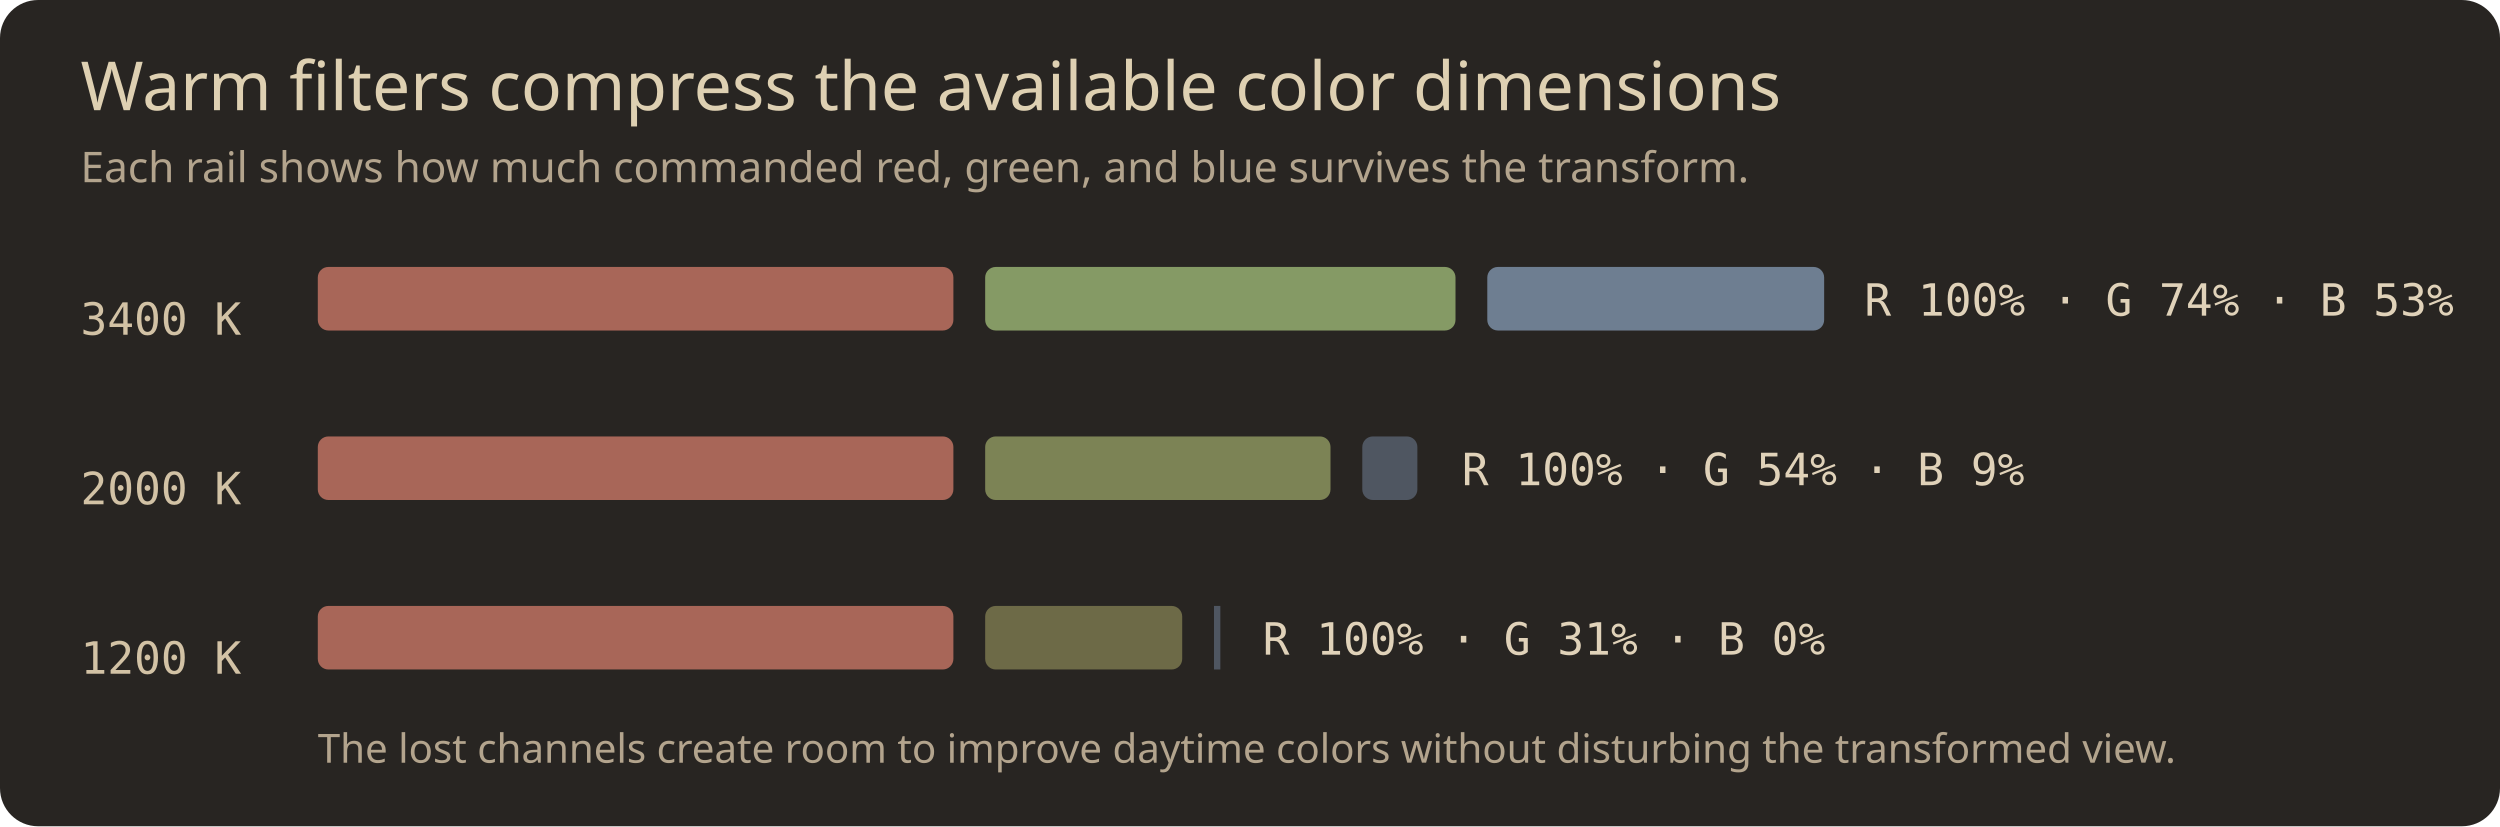
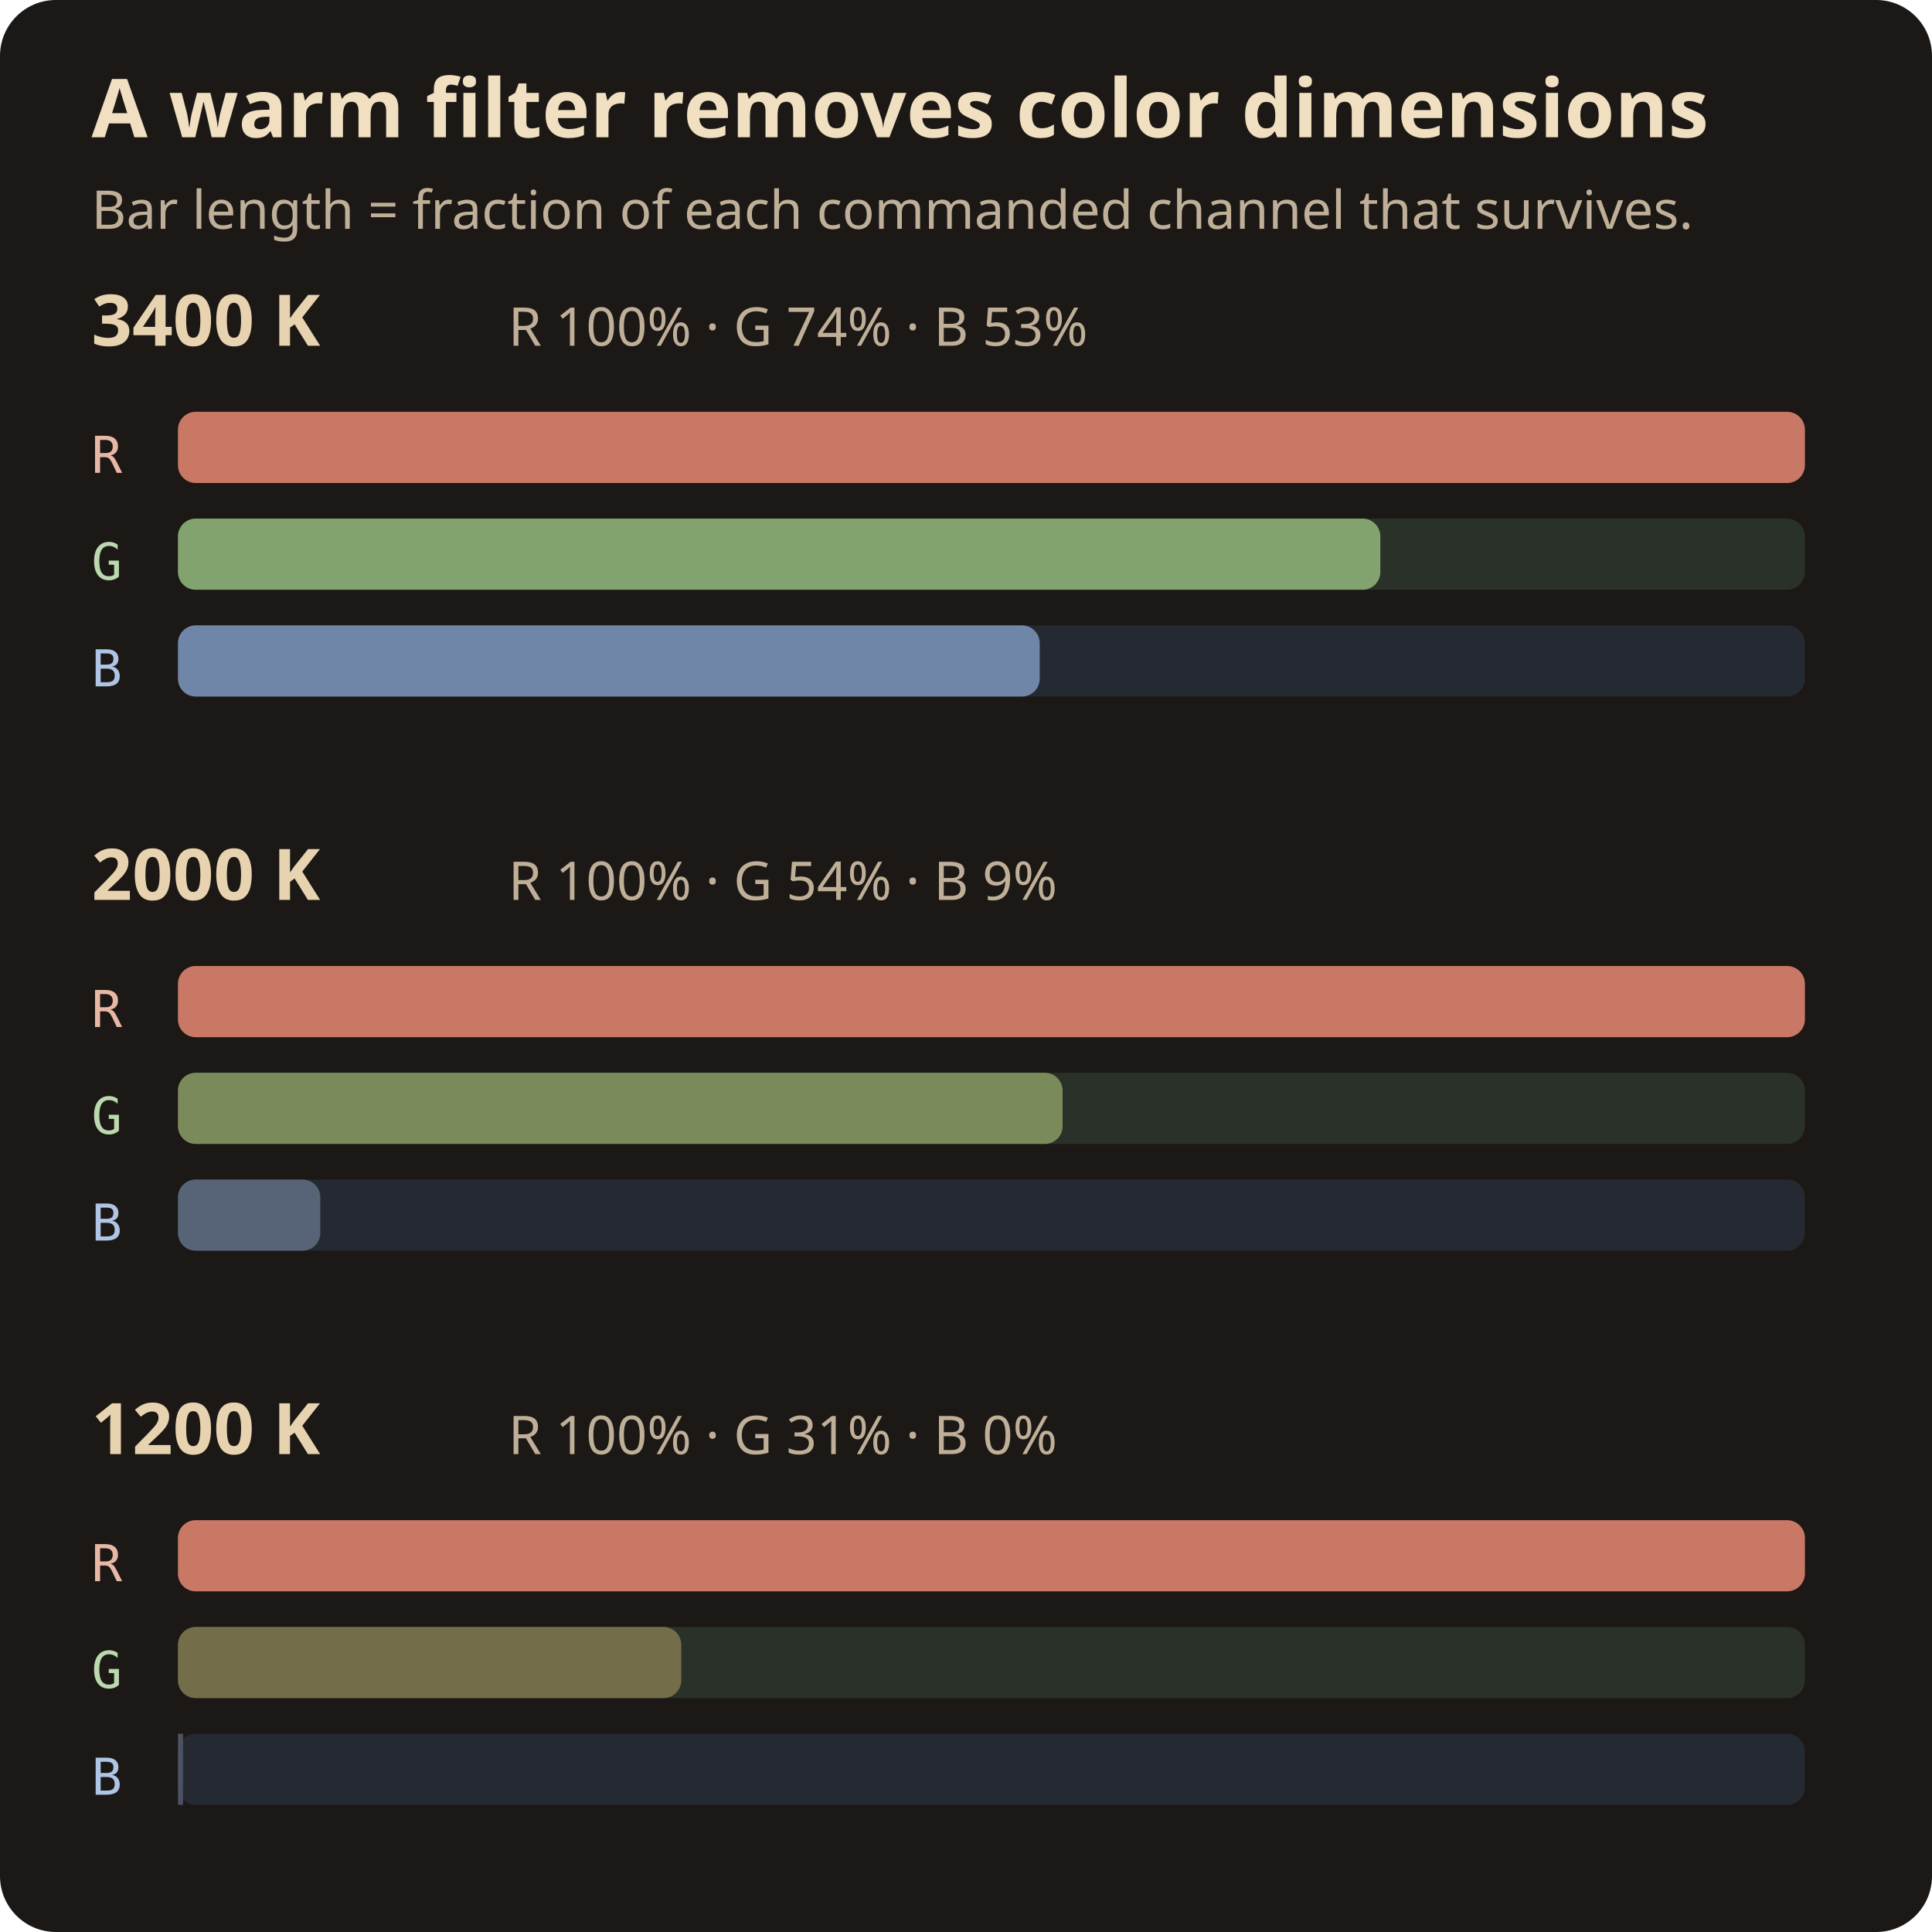
- <svg xmlns="http://www.w3.org/2000/svg" width="1180" height="390" viewBox="0 0 1180 390">
-   <rect width="1180" height="390" rx="18" fill="#282522" />
-   <text x="38" y="52" fill="#ded0b2" font-size="32" font-family="system-ui">Warm filters compress the available color dimensions</text>
-   <text x="38" y="86" fill="#b3a48d" font-size="20" font-family="system-ui">Each rail shows how much commanded red, green, and blue survives the transform.</text>
-   <g font-family="ui-monospace, monospace" font-size="21">
-     <text x="38" y="158" fill="#d2c2a5">3400 K</text>
-     <text x="38" y="238" fill="#d2c2a5">2000 K</text>
-     <text x="38" y="318" fill="#d2c2a5">1200 K</text>
-     <g transform="translate(150 126)">
-       <rect width="300" height="30" rx="5" fill="#a86658" />
-       <rect x="315" width="222" height="30" rx="5" fill="#859a65" />
-       <rect x="552" width="159" height="30" rx="5" fill="#6e7e91" />
-       <text x="730" y="23" fill="#e0d2b9">R 100% · G 74% · B 53%</text>
+ <svg xmlns="http://www.w3.org/2000/svg" width="760" height="760" viewBox="0 0 760 760">
+   <rect width="760" height="760" rx="22" fill="#1B1815" />
+   <g font-family="system-ui, sans-serif">
+     <text x="36" y="54" fill="#F0DFC0" font-size="32" font-weight="700">A warm filter removes color dimensions</text>
+     <text x="36" y="90" fill="#BFAF98" font-size="21">Bar length = fraction of each commanded channel that survives.</text>
+     <g transform="translate(36 136)">
+       <text x="0" y="0" fill="#E7D3B0" font-size="28" font-weight="700">3400 K</text>
+       <text x="164" y="0" fill="#BFAF98" font-size="21">R 100% · G 74% · B 53%</text>
+       <g transform="translate(0 26)" font-size="20" font-family="ui-monospace, monospace">
+         <text x="0" y="24" fill="#E8B8A7">R</text>
+         <rect x="34" width="640" height="28" rx="7" fill="#352A26" />
+         <rect x="34" width="640" height="28" rx="7" fill="#C87865" />
+         <text x="0" y="66" fill="#BBD8AE">G</text>
+         <rect x="34" y="42" width="640" height="28" rx="7" fill="#2A3128" />
+         <rect x="34" y="42" width="473" height="28" rx="7" fill="#82A36F" />
+         <text x="0" y="108" fill="#AFC5E5">B</text>
+         <rect x="34" y="84" width="640" height="28" rx="7" fill="#252A32" />
+         <rect x="34" y="84" width="339" height="28" rx="7" fill="#6F86A8" />
+       </g>
    </g>
-     <g transform="translate(150 206)">
-       <rect width="300" height="30" rx="5" fill="#a86658" />
-       <rect x="315" width="163" height="30" rx="5" fill="#7c8355" />
-       <rect x="493" width="26" height="30" rx="5" fill="#4f5661" />
-       <text x="540" y="23" fill="#e0d2b9">R 100% · G 54% · B 9%</text>
+     <g transform="translate(36 354)">
+       <text x="0" y="0" fill="#E7D3B0" font-size="28" font-weight="700">2000 K</text>
+       <text x="164" y="0" fill="#BFAF98" font-size="21">R 100% · G 54% · B 9%</text>
+       <g transform="translate(0 26)" font-size="20" font-family="ui-monospace, monospace">
+         <text x="0" y="24" fill="#E8B8A7">R</text>
+         <rect x="34" width="640" height="28" rx="7" fill="#352A26" />
+         <rect x="34" width="640" height="28" rx="7" fill="#C87865" />
+         <text x="0" y="66" fill="#BBD8AE">G</text>
+         <rect x="34" y="42" width="640" height="28" rx="7" fill="#2A3128" />
+         <rect x="34" y="42" width="348" height="28" rx="7" fill="#7B8A5A" />
+         <text x="0" y="108" fill="#AFC5E5">B</text>
+         <rect x="34" y="84" width="640" height="28" rx="7" fill="#252A32" />
+         <rect x="34" y="84" width="56" height="28" rx="7" fill="#576477" />
+       </g>
    </g>
-     <g transform="translate(150 286)">
-       <rect width="300" height="30" rx="5" fill="#a86658" />
-       <rect x="315" width="93" height="30" rx="5" fill="#6d6a47" />
-       <rect x="423" width="3" height="30" fill="#4f5661" />
-       <text x="446" y="23" fill="#e0d2b9">R 100% · G 31% · B 0%</text>
+     <g transform="translate(36 572)">
+       <text x="0" y="0" fill="#E7D3B0" font-size="28" font-weight="700">1200 K</text>
+       <text x="164" y="0" fill="#BFAF98" font-size="21">R 100% · G 31% · B 0%</text>
+       <g transform="translate(0 26)" font-size="20" font-family="ui-monospace, monospace">
+         <text x="0" y="24" fill="#E8B8A7">R</text>
+         <rect x="34" width="640" height="28" rx="7" fill="#352A26" />
+         <rect x="34" width="640" height="28" rx="7" fill="#C87865" />
+         <text x="0" y="66" fill="#BBD8AE">G</text>
+         <rect x="34" y="42" width="640" height="28" rx="7" fill="#2A3128" />
+         <rect x="34" y="42" width="198" height="28" rx="7" fill="#736D49" />
+         <text x="0" y="108" fill="#AFC5E5">B</text>
+         <rect x="34" y="84" width="640" height="28" rx="7" fill="#252A32" />
+         <rect x="34" y="84" width="2" height="28" fill="#4B5260" />
+       </g>
    </g>
  </g>
-   <text x="150" y="360" fill="#b3a48d" font-size="19" font-family="system-ui">The lost channels create room to improve daytime colors without disturbing the transformed view.</text>
</svg>
